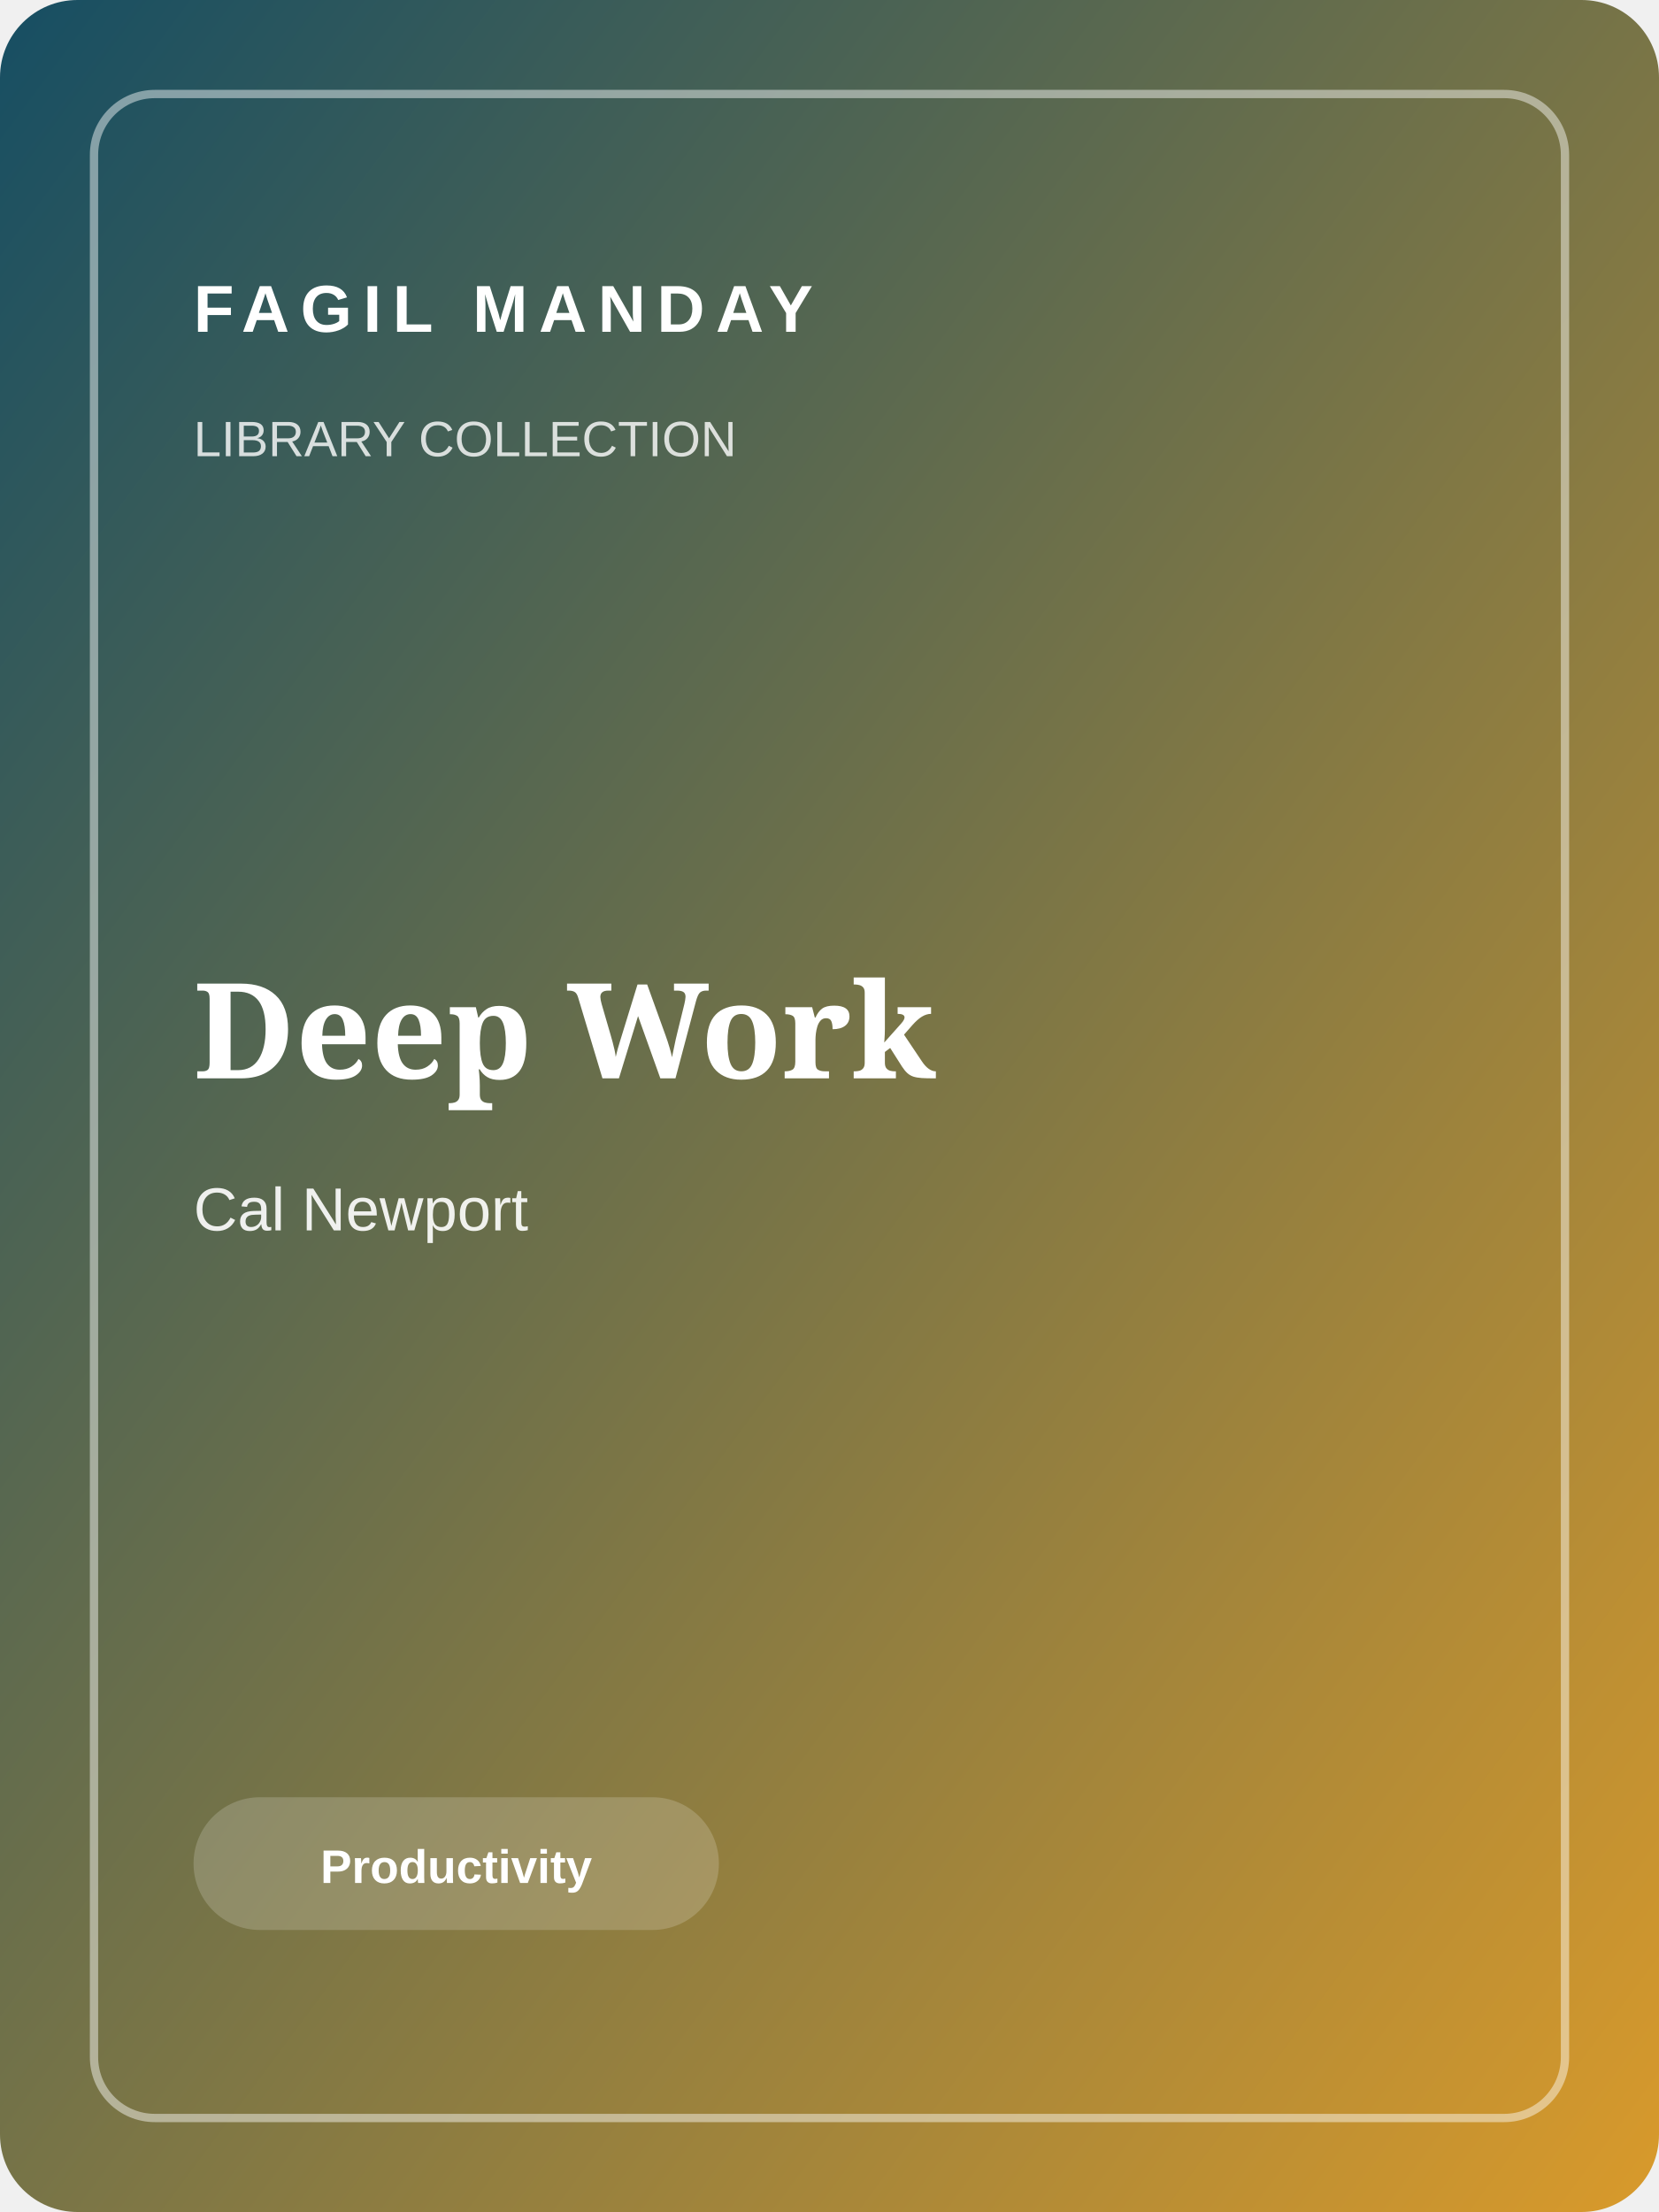
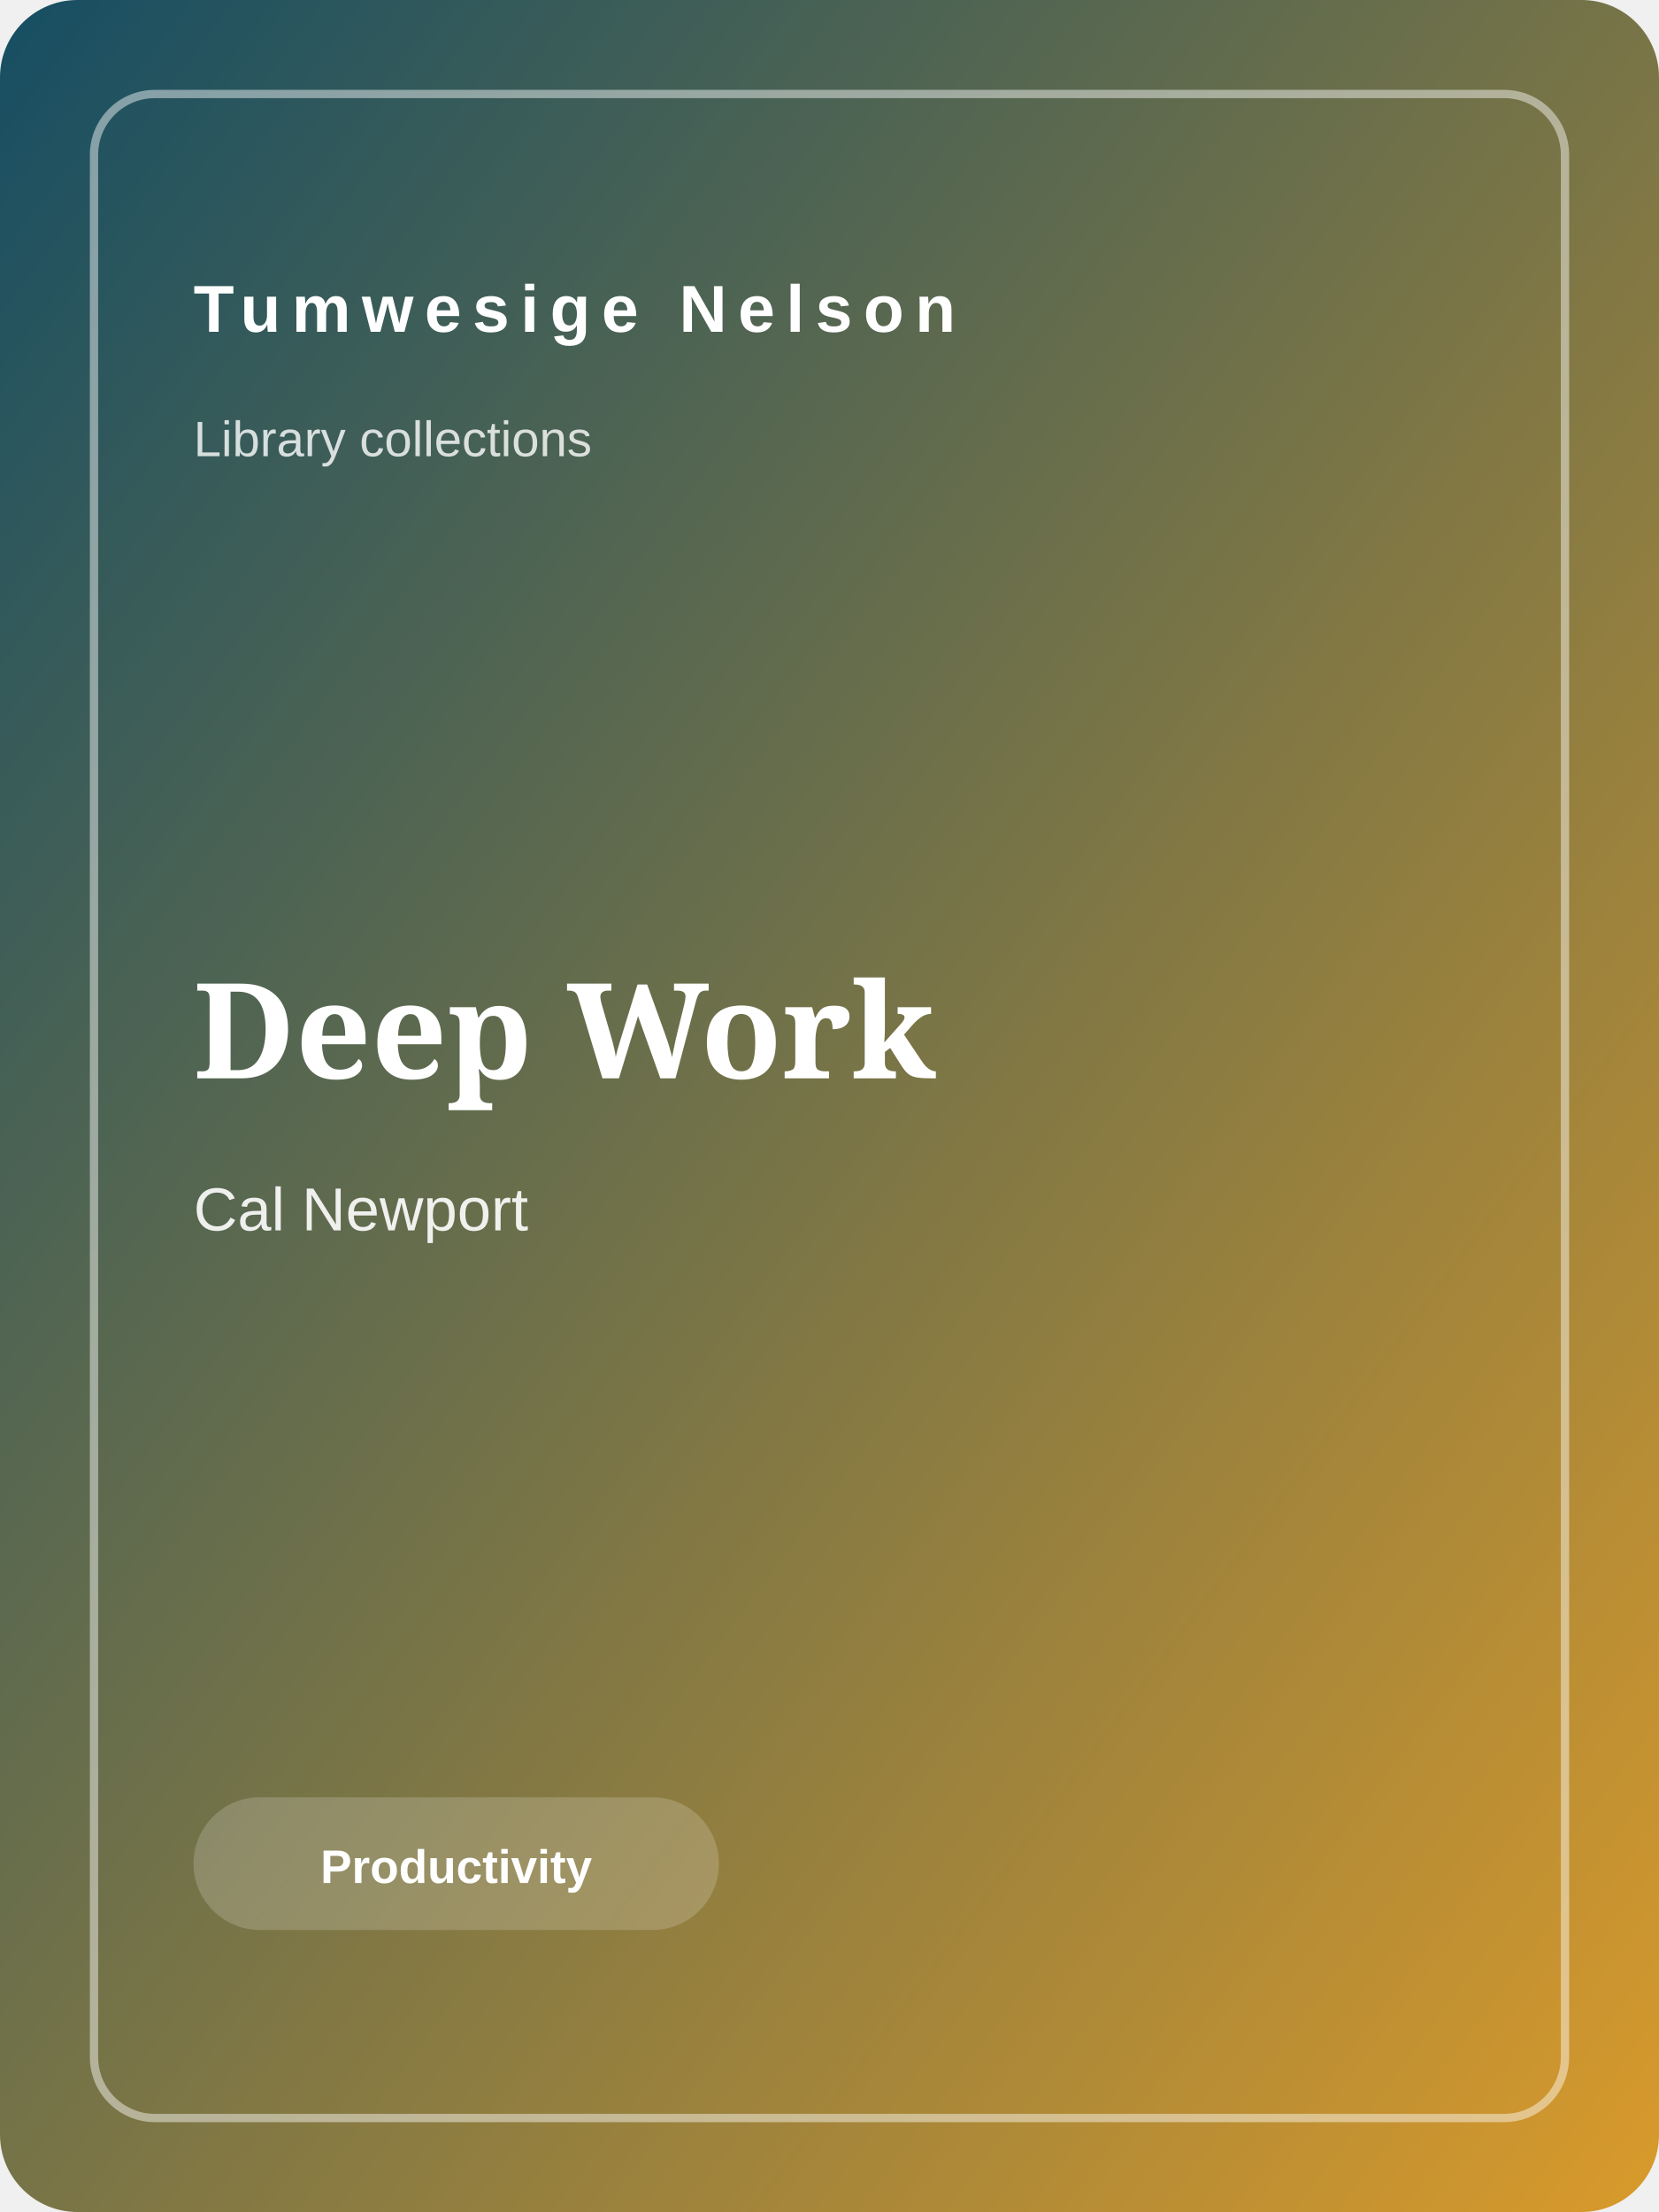
<svg xmlns="http://www.w3.org/2000/svg" viewBox="0 0 600 800">
  <defs>
    <linearGradient id="g" x1="0" y1="0" x2="1" y2="1">
      <stop stop-color="#164e63" />
      <stop offset="1" stop-color="#d99a2b" />
    </linearGradient>
  </defs>
  <rect width="600" height="800" rx="28" fill="url(#g)" />
  <rect x="34" y="34" width="532" height="732" rx="22" fill="none" stroke="#fff" stroke-opacity=".45" stroke-width="3" />
-   <text x="70" y="120" fill="#fff" font-family="Arial,sans-serif" font-size="24" font-weight="700" letter-spacing="4">FAGIL MANDAY</text>
-   <text x="70" y="165" fill="#fff" font-family="Arial,sans-serif" font-size="18" opacity=".8">LIBRARY COLLECTION</text>
+   <text x="70" y="120" fill="#fff" font-family="Arial,sans-serif" font-size="24" font-weight="700" letter-spacing="4">Tumwesige Nelson</text>
+   <text x="70" y="165" fill="#fff" font-family="Arial,sans-serif" font-size="18" opacity=".8">Library collections</text>
  <text x="70" y="390" fill="#fff" font-family="Georgia,serif" font-size="48" font-weight="700">Deep Work</text>
  <text x="70" y="445" fill="#fff" font-family="Arial,sans-serif" font-size="22" opacity=".9">Cal Newport</text>
  <rect x="70" y="650" width="190" height="48" rx="24" fill="#fff" fill-opacity=".18" />
  <text x="165" y="681" text-anchor="middle" fill="#fff" font-family="Arial,sans-serif" font-size="17" font-weight="700">Productivity</text>
</svg>
